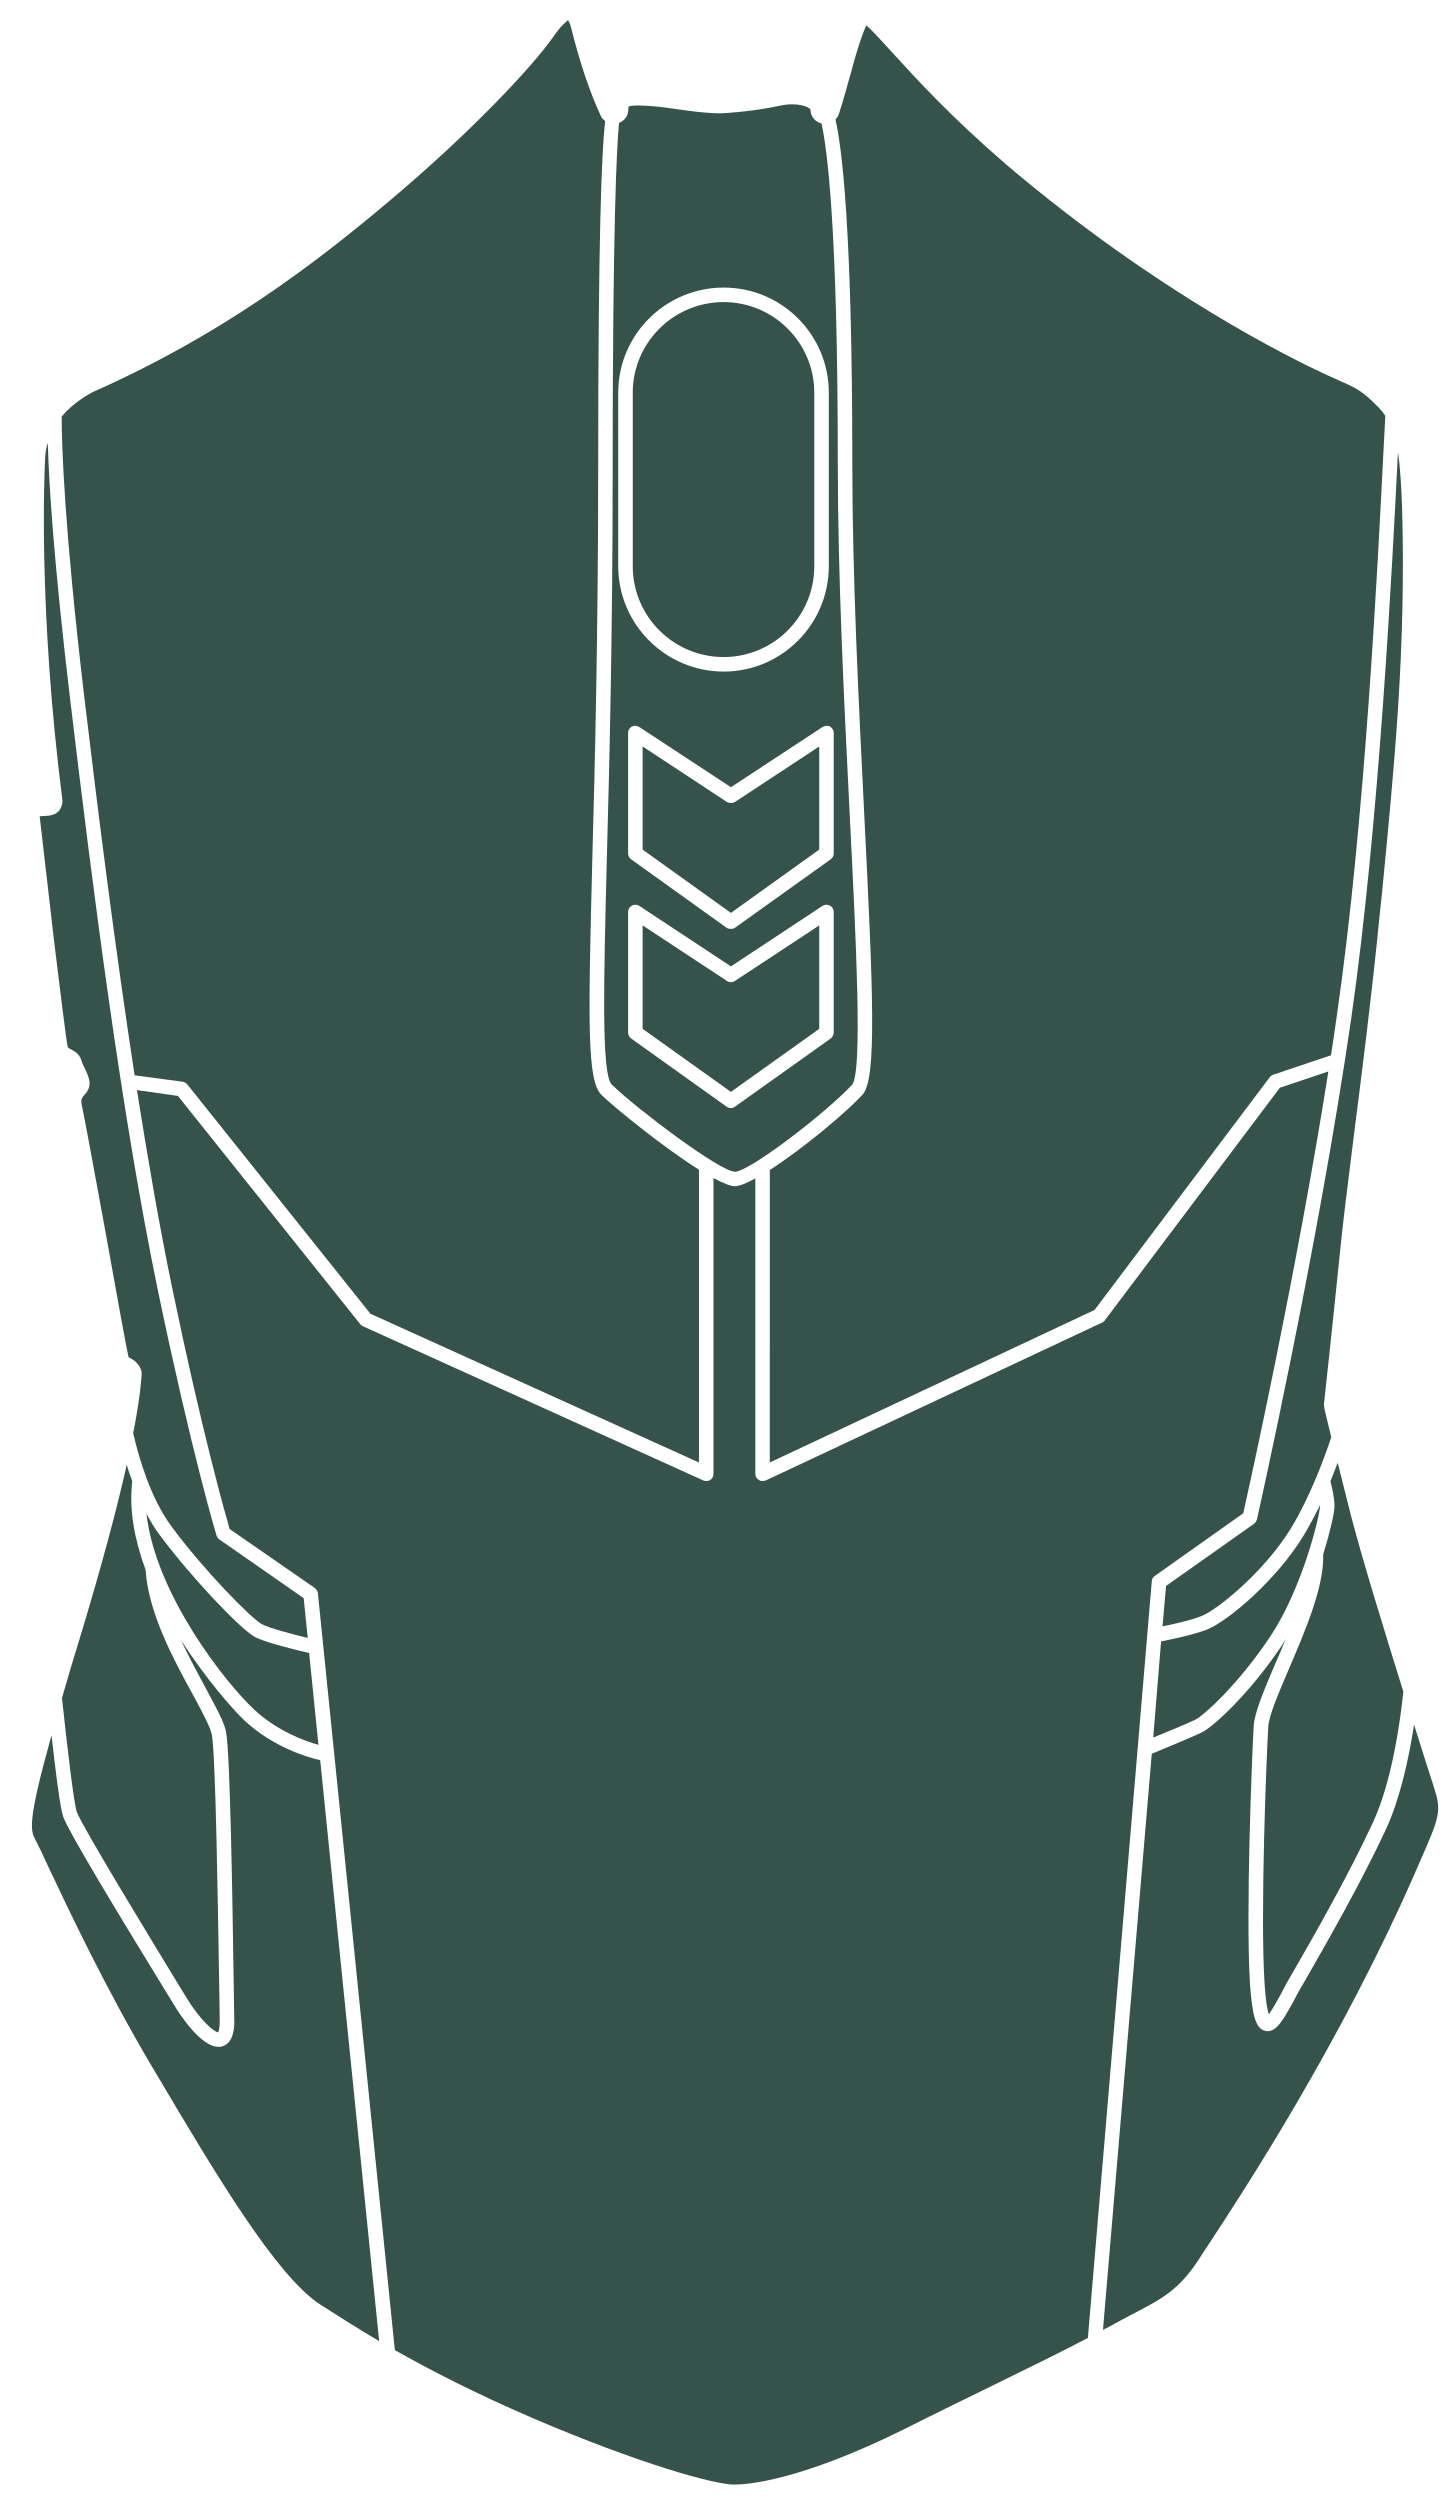
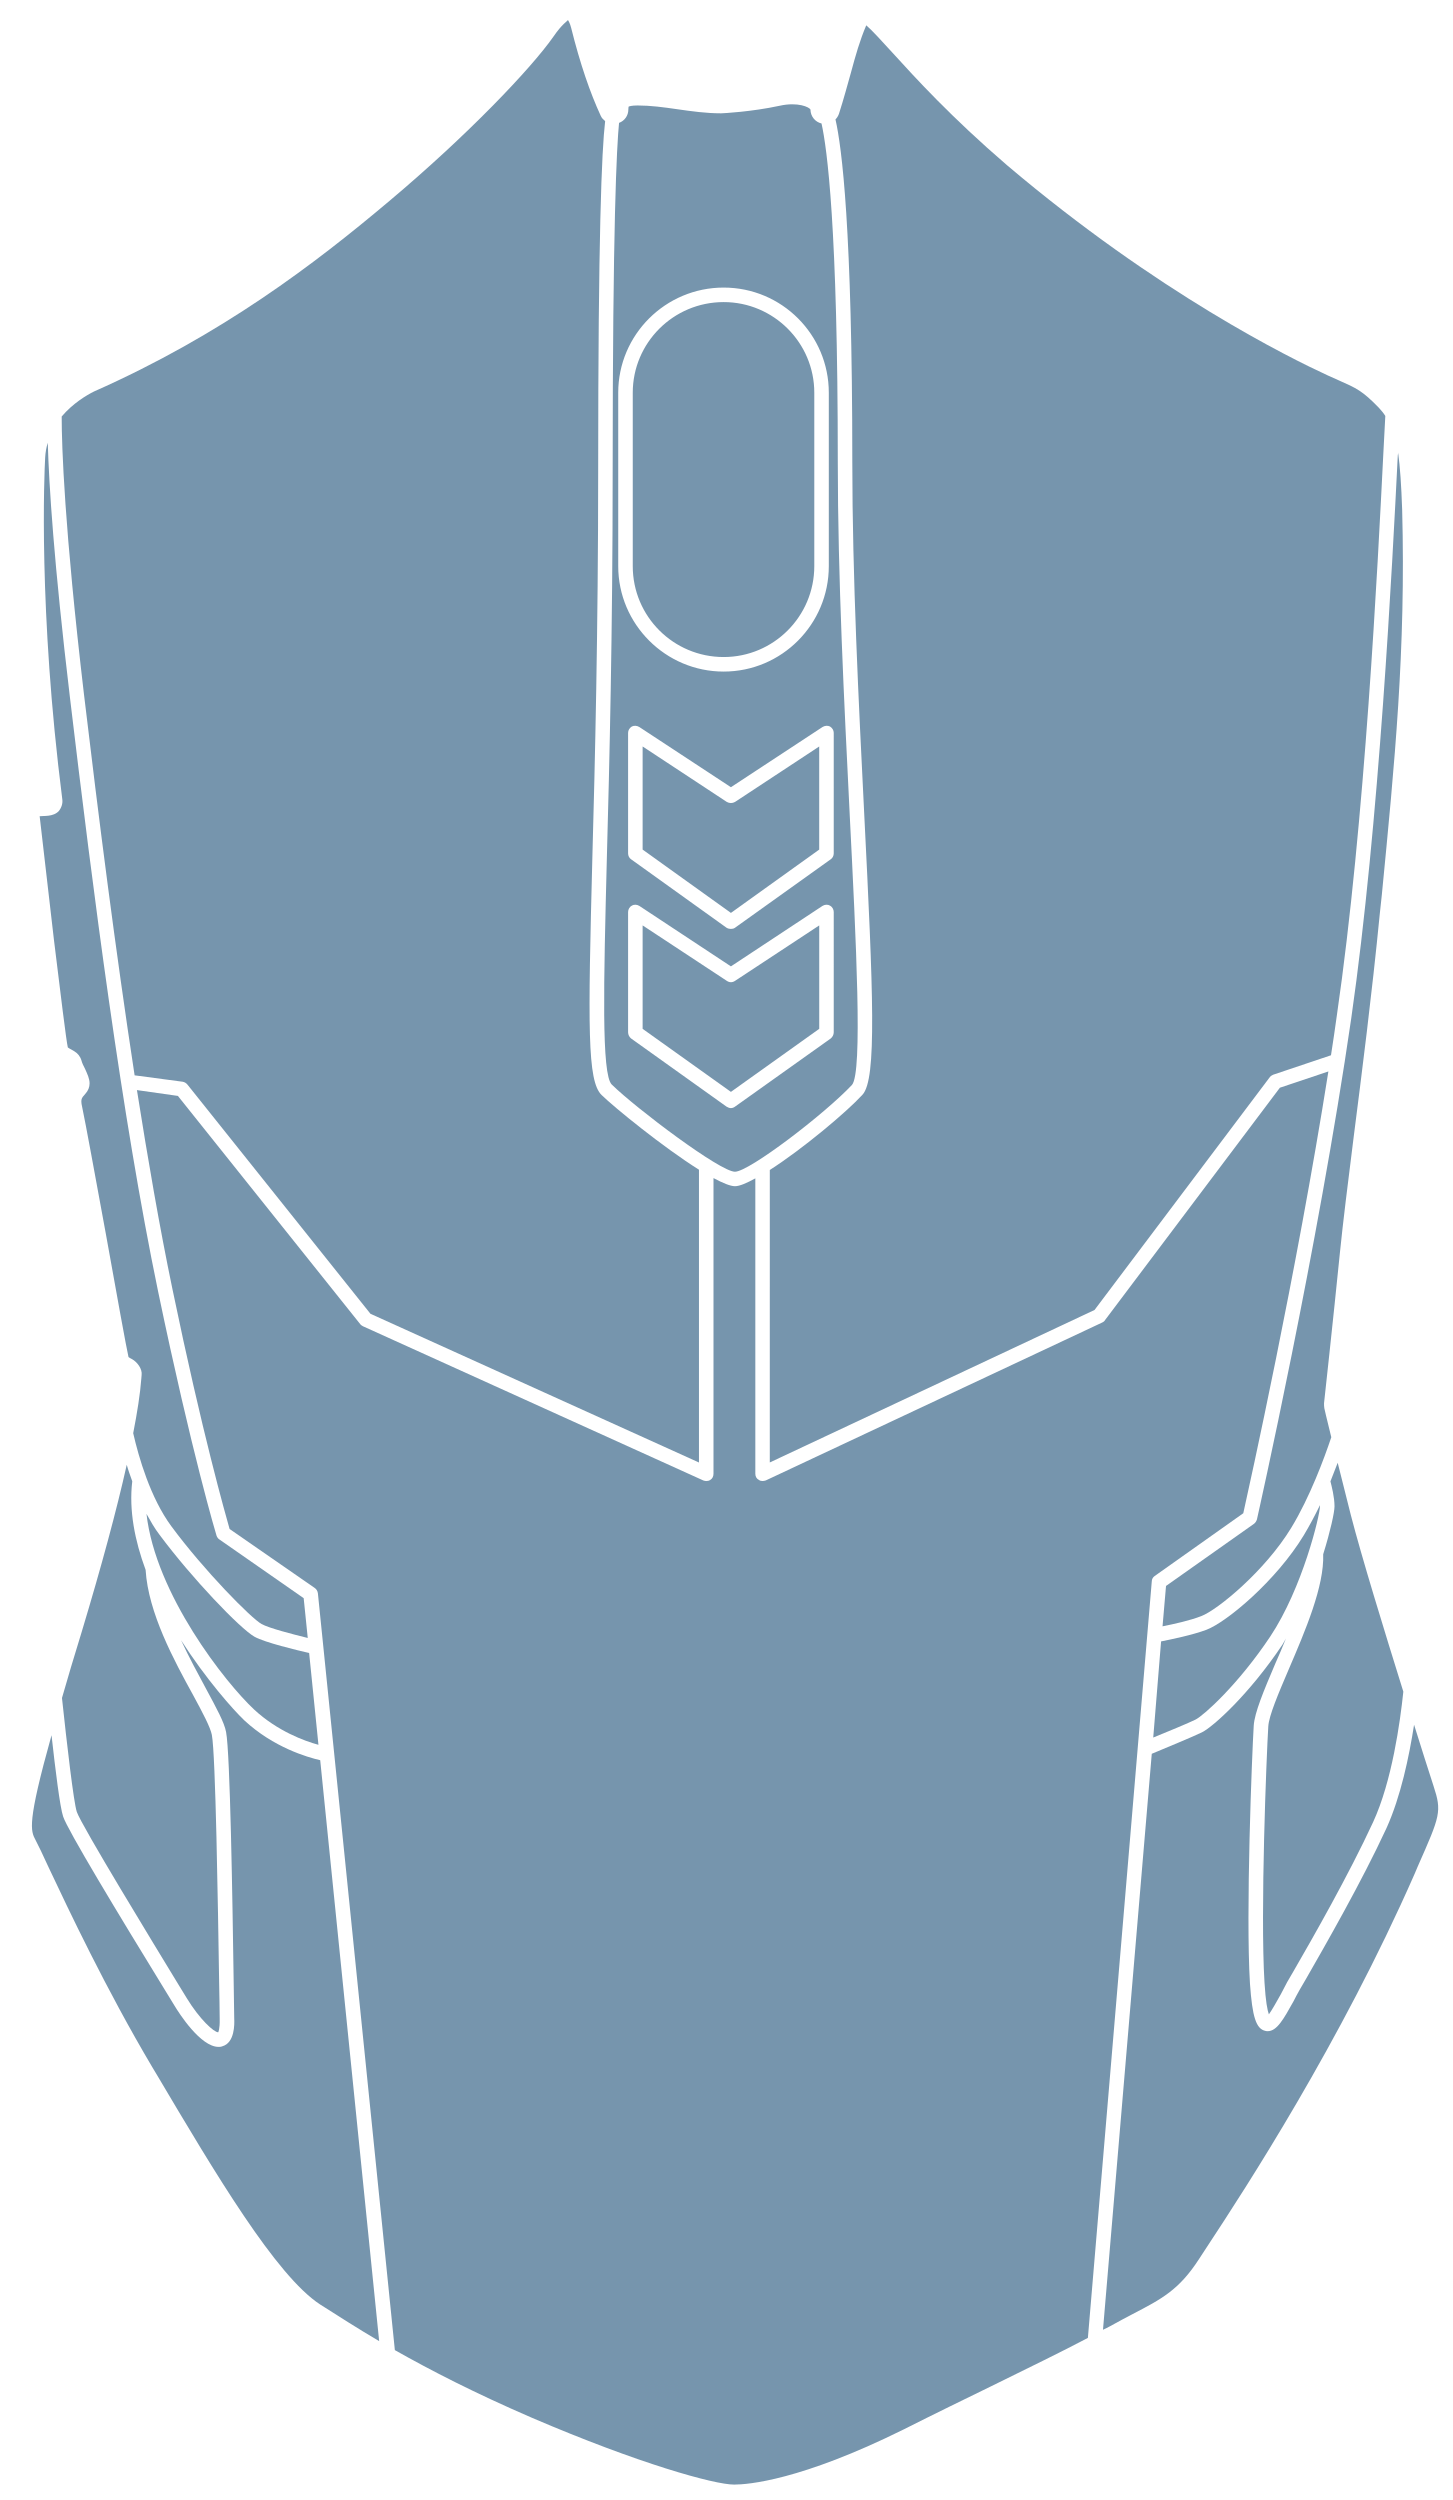
- <svg xmlns="http://www.w3.org/2000/svg" width="280pt" height="482pt" version="1.1" viewBox="0 0 280 482" id="svg380" fill="#35524B">
+ <svg xmlns="http://www.w3.org/2000/svg" width="280pt" height="482pt" version="1.1" viewBox="0 0 280 482" id="svg380" fill="#7695AD">
  <defs id="defs350">
    <symbol id="u" overflow="visible">
      <path d="m 18.766,-1.125 c -0.969,0.5 -1.98,0.875 -3.031,1.125 -1.043,0.258 -2.137,0.391 -3.281,0.391 -3.398,0 -6.09,-0.945 -8.078,-2.844 -1.992,-1.906 -2.984,-4.484 -2.984,-7.734 0,-3.258 0.992,-5.836 2.984,-7.734 1.988,-1.906 4.68,-2.859 8.078,-2.859 1.145,0 2.238,0.133 3.281,0.391 1.051,0.25 2.062,0.625 3.031,1.125 v 4.219 c -0.98,-0.656 -1.945,-1.141 -2.891,-1.453 -0.949,-0.312 -1.949,-0.469 -3,-0.469 -1.875,0 -3.352,0.605 -4.422,1.812 -1.074,1.199 -1.609,2.856 -1.609,4.969 0,2.106 0.535,3.762 1.609,4.969 1.07,1.199 2.547,1.797 4.422,1.797 1.051,0 2.051,-0.148 3,-0.453 0.945,-0.312 1.91,-0.801 2.891,-1.469 z" id="path287" />
    </symbol>
    <symbol id="b" overflow="visible">
      <path d="m 13.734,-11.141 c -0.438,-0.195 -0.871,-0.344 -1.297,-0.438 -0.418,-0.102 -0.84,-0.156 -1.266,-0.156 -1.262,0 -2.231,0.406 -2.906,1.219 -0.68,0.805 -1.016,1.953 -1.016,3.453 v 7.062 H 2.359 v -15.312 h 4.891 v 2.516 c 0.625,-1 1.344,-1.727 2.156,-2.188 0.82,-0.469 1.801,-0.703 2.938,-0.703 0.164,0 0.344,0.012 0.531,0.031 0.195,0.012 0.477,0.039 0.844,0.078 z" id="path290" />
    </symbol>
    <symbol id="a" overflow="visible">
      <path d="m 17.641,-7.703 v 1.406 H 6.188 c 0.125,1.148 0.539,2.008 1.25,2.578 0.707,0.574 1.703,0.859 2.984,0.859 1.031,0 2.082,-0.148 3.156,-0.453 1.082,-0.312 2.191,-0.773 3.328,-1.391 v 3.766 c -1.156,0.438 -2.312,0.766 -3.469,0.984 -1.156,0.227 -2.312,0.344 -3.469,0.344 -2.773,0 -4.93,-0.703 -6.469,-2.109 -1.531,-1.406 -2.297,-3.379 -2.297,-5.922 0,-2.5 0.754,-4.461 2.266,-5.891 1.508,-1.438 3.582,-2.156 6.219,-2.156 2.406,0 4.332,0.73 5.781,2.188 1.445,1.449 2.172,3.383 2.172,5.797 z m -5.031,-1.625 c 0,-0.926 -0.273,-1.672 -0.812,-2.234 -0.543,-0.57 -1.25,-0.859 -2.125,-0.859 -0.949,0 -1.719,0.266 -2.312,0.797 -0.594,0.531 -0.965,1.297 -1.109,2.297 z" id="path293" />
    </symbol>
    <symbol id="k" overflow="visible">
      <path d="m 9.219,-6.891 c -1.023,0 -1.793,0.172 -2.312,0.516 -0.512,0.344 -0.766,0.855 -0.766,1.531 0,0.625 0.207,1.117 0.625,1.469 0.414,0.344 0.988,0.516 1.719,0.516 0.926,0 1.703,-0.328 2.328,-0.984 0.633,-0.664 0.953,-1.492 0.953,-2.484 v -0.562 z m 7.469,-1.844 V 0 h -4.922 v -2.266 c -0.656,0.93 -1.398,1.605 -2.219,2.031 -0.824,0.414 -1.824,0.625 -3,0.625 -1.586,0 -2.871,-0.457 -3.859,-1.375 -0.992,-0.926 -1.484,-2.129 -1.484,-3.609 0,-1.789 0.613,-3.102 1.844,-3.938 1.238,-0.844 3.18,-1.266 5.828,-1.266 h 2.891 v -0.391 c 0,-0.77 -0.309,-1.332 -0.922,-1.688 -0.617,-0.363 -1.57,-0.547 -2.859,-0.547 -1.055,0 -2.031,0.105 -2.938,0.312 -0.898,0.211 -1.73,0.523 -2.5,0.938 v -3.734 c 1.039,-0.25 2.086,-0.441 3.141,-0.578 1.062,-0.133 2.125,-0.203 3.188,-0.203 2.758,0 4.75,0.547 5.969,1.641 1.227,1.086 1.844,2.856 1.844,5.312 z" id="path296" />
    </symbol>
    <symbol id="d" overflow="visible">
      <path d="m 7.703,-19.656 v 4.344 H 12.75 v 3.5 H 7.703 v 6.5 c 0,0.711 0.141,1.188 0.422,1.438 0.281,0.25 0.836,0.375 1.672,0.375 h 2.516 v 3.5 h -4.188 c -1.938,0 -3.312,-0.398 -4.125,-1.203 -0.805,-0.812 -1.203,-2.18 -1.203,-4.109 v -6.5 h -2.422 v -3.5 h 2.422 v -4.344 z" id="path299" />
    </symbol>
    <symbol id="j" overflow="visible">
      <path d="m 12.766,-13.078 v -8.203 h 4.922 V -1e-4 H 12.766 v -2.219 c -0.668,0.906 -1.406,1.57 -2.219,1.984 -0.813,0.414 -1.758,0.625 -2.828,0.625 -1.887,0 -3.434,-0.75 -4.641,-2.25 -1.211,-1.5 -1.812,-3.426 -1.812,-5.781 0,-2.363 0.602,-4.297 1.812,-5.797 1.207,-1.5 2.754,-2.25 4.641,-2.25 1.062,0 2,0.215 2.812,0.641 0.82,0.43 1.566,1.086 2.234,1.969 z m -3.219,9.922 c 1.039,0 1.836,-0.379 2.391,-1.141 0.551,-0.77 0.828,-1.883 0.828,-3.344 0,-1.457 -0.277,-2.566 -0.828,-3.328 -0.555,-0.77 -1.352,-1.156 -2.391,-1.156 -1.043,0 -1.84,0.387 -2.391,1.156 -0.555,0.762 -0.828,1.871 -0.828,3.328 0,1.461 0.273,2.574 0.828,3.344 0.551,0.762 1.348,1.141 2.391,1.141 z" id="path302" />
    </symbol>
    <symbol id="i" overflow="visible">
      <path d="m 10.5,-3.156 c 1.051,0 1.852,-0.379 2.406,-1.141 0.551,-0.77 0.828,-1.883 0.828,-3.344 0,-1.457 -0.277,-2.566 -0.828,-3.328 -0.555,-0.77 -1.355,-1.156 -2.406,-1.156 -1.055,0 -1.859,0.387 -2.422,1.156 -0.555,0.773 -0.828,1.883 -0.828,3.328 0,1.449 0.273,2.559 0.828,3.328 0.562,0.773 1.367,1.156 2.422,1.156 z m -3.25,-9.922 c 0.676,-0.883 1.422,-1.539 2.234,-1.969 0.82,-0.426 1.766,-0.641 2.828,-0.641 1.895,0 3.445,0.75 4.656,2.25 1.207,1.5 1.812,3.434 1.812,5.797 0,2.356 -0.605,4.281 -1.812,5.781 -1.211,1.5 -2.762,2.25 -4.656,2.25 -1.062,0 -2.008,-0.211 -2.828,-0.625 C 8.672,-0.66 7.926,-1.32 7.25,-2.219 V -2e-5 H 2.359 v -21.281 H 7.25 Z" id="path305" />
    </symbol>
    <symbol id="h" overflow="visible">
      <path d="m 0.344,-15.312 h 4.891 l 4.125,10.391 3.5,-10.391 h 4.891 l -6.438,16.766 c -0.648,1.695 -1.402,2.883 -2.266,3.562 -0.867,0.688 -2,1.031 -3.406,1.031 H 2.797 V 2.829 h 1.531 c 0.832,0 1.438,-0.137 1.812,-0.406 C 6.523,2.161 6.82,1.692 7.031,1.016 L 7.172,0.595 Z" id="path308" />
    </symbol>
    <symbol id="g" overflow="visible">
      <path d="M 14.953,-3.719 H 6.734 L 5.422,0 H 0.141 L 7.703,-20.406 h 6.266 L 21.531,0 H 16.25 Z M 8.047,-7.5 h 5.578 l -2.781,-8.125 z" id="path311" />
    </symbol>
    <symbol id="t" overflow="visible">
      <path d="M 2.359,-21.281 H 7.25 V 0 H 2.359 Z" id="path314" />
    </symbol>
    <symbol id="c" overflow="visible">
      <path d="m 9.641,-12.188 c -1.086,0 -1.914,0.391 -2.484,1.172 -0.574,0.781 -0.859,1.906 -0.859,3.375 0,1.469 0.285,2.594 0.859,3.375 0.57,0.773 1.398,1.156 2.484,1.156 1.062,0 1.875,-0.383 2.438,-1.156 0.57,-0.781 0.859,-1.906 0.859,-3.375 0,-1.469 -0.289,-2.594 -0.859,-3.375 -0.562,-0.781 -1.375,-1.172 -2.438,-1.172 z m 0,-3.5 c 2.633,0 4.691,0.715 6.172,2.141 1.477,1.418 2.219,3.387 2.219,5.906 0,2.512 -0.742,4.481 -2.219,5.906 C 14.332,-0.317 12.273,0.39 9.641,0.39 6.992,0.39 4.926,-0.317 3.438,-1.735 1.945,-3.161 1.203,-5.13 1.203,-7.641 c 0,-2.519 0.742,-4.488 2.234,-5.906 1.488,-1.426 3.555,-2.141 6.203,-2.141 z" id="path317" />
    </symbol>
    <symbol id="f" overflow="visible">
      <path d="M 17.75,-9.328 V 0 h -4.922 v -7.141 c 0,-1.32 -0.031,-2.234 -0.094,-2.734 -0.062,-0.5 -0.168,-0.867 -0.312,-1.109 -0.188,-0.312 -0.449,-0.555 -0.781,-0.734 -0.324,-0.176 -0.695,-0.266 -1.109,-0.266 -1.023,0 -1.824,0.398 -2.406,1.188 -0.586,0.781 -0.875,1.871 -0.875,3.266 V -1e-4 H 2.359 v -15.312 H 7.25 v 2.234 c 0.738,-0.883 1.52,-1.539 2.344,-1.969 0.832,-0.426 1.75,-0.641 2.75,-0.641 1.77,0 3.113,0.547 4.031,1.641 0.914,1.086 1.375,2.656 1.375,4.719 z" id="path320" />
    </symbol>
    <symbol id="e" overflow="visible">
      <path d="m 12.422,-21.281 v 3.219 H 9.719 c -0.688,0 -1.172,0.125 -1.453,0.375 -0.273,0.25 -0.406,0.688 -0.406,1.312 v 1.062 h 4.188 v 3.5 H 7.86 V -2e-4 h -4.891 v -11.812 h -2.438 v -3.5 h 2.438 v -1.062 c 0,-1.664 0.461,-2.898 1.391,-3.703 0.926,-0.801 2.367,-1.203 4.328,-1.203 z" id="path323" />
    </symbol>
    <symbol id="s" overflow="visible">
      <path d="m 0.422,-15.312 h 4.891 l 3.828,10.578 3.797,-10.578 h 4.906 L 11.812,0 h -5.375 z" id="path326" />
    </symbol>
    <symbol id="r" overflow="visible">
      <path d="m 16.547,-12.766 c 0.613,-0.945 1.348,-1.672 2.203,-2.172 0.852,-0.5 1.789,-0.75 2.812,-0.75 1.758,0 3.098,0.547 4.016,1.641 0.926,1.086 1.391,2.656 1.391,4.719 V -4e-4 h -4.922 v -7.984 -0.359 c 0.008,-0.133 0.016,-0.32 0.016,-0.562 0,-1.082 -0.164,-1.863 -0.484,-2.344 -0.312,-0.488 -0.824,-0.734 -1.531,-0.734 -0.93,0 -1.648,0.387 -2.156,1.156 -0.512,0.762 -0.773,1.867 -0.781,3.312 v 7.516 h -4.922 v -7.984 c 0,-1.695 -0.148,-2.785 -0.438,-3.266 -0.293,-0.488 -0.812,-0.734 -1.562,-0.734 -0.938,0 -1.664,0.387 -2.172,1.156 -0.512,0.762 -0.766,1.859 -0.766,3.297 v 7.531 h -4.922 v -15.312 h 4.922 v 2.234 c 0.602,-0.863 1.289,-1.516 2.062,-1.953 0.781,-0.438 1.641,-0.656 2.578,-0.656 1.062,0 2,0.258 2.812,0.766 0.812,0.512 1.426,1.23 1.844,2.156 z" id="path329" />
    </symbol>
    <symbol id="q" overflow="visible">
      <path d="M 17.75,-9.328 V 0 h -4.922 v -7.109 c 0,-1.344 -0.031,-2.266 -0.094,-2.766 -0.062,-0.5 -0.168,-0.867 -0.312,-1.109 -0.188,-0.312 -0.449,-0.555 -0.781,-0.734 -0.324,-0.176 -0.695,-0.266 -1.109,-0.266 -1.023,0 -1.824,0.398 -2.406,1.188 -0.586,0.781 -0.875,1.871 -0.875,3.266 V -1e-4 H 2.359 v -21.281 H 7.25 v 8.203 c 0.738,-0.883 1.52,-1.539 2.344,-1.969 0.832,-0.426 1.75,-0.641 2.75,-0.641 1.77,0 3.113,0.547 4.031,1.641 0.914,1.086 1.375,2.656 1.375,4.719 z" id="path332" />
    </symbol>
    <symbol id="p" overflow="visible">
      <path d="m 2.578,-20.406 h 5.875 l 7.422,14 v -14 h 4.984 V 0 h -5.875 L 7.562,-14 V 0 H 2.578 Z" id="path335" />
    </symbol>
    <symbol id="o" overflow="visible">
      <path d="m 2.188,-5.969 v -9.344 h 4.922 v 1.531 c 0,0.836 -0.008,1.875 -0.016,3.125 -0.012,1.25 -0.016,2.086 -0.016,2.5 0,1.242 0.031,2.133 0.094,2.672 0.07,0.543 0.18,0.934 0.328,1.172 0.207,0.324 0.473,0.574 0.797,0.75 0.32,0.168 0.691,0.25 1.109,0.25 1.02,0 1.82,-0.391 2.406,-1.172 0.582,-0.781 0.875,-1.867 0.875,-3.266 v -7.562 h 4.891 V -6e-4 H 12.688 V -2.219 C 11.945,-1.321 11.164,-0.661 10.344,-0.235 9.519,0.179 8.609,0.39 7.609,0.39 5.848,0.39 4.504,-0.149 3.578,-1.235 2.648,-2.317 2.188,-3.895 2.188,-5.969 Z" id="path338" />
    </symbol>
    <symbol id="n" overflow="visible">
      <path d="m 2.578,-20.406 h 8.734 c 2.594,0 4.582,0.578 5.969,1.734 1.395,1.148 2.094,2.789 2.094,4.922 0,2.137 -0.699,3.781 -2.094,4.938 -1.387,1.156 -3.375,1.734 -5.969,1.734 H 7.828 V 3e-4 h -5.25 z m 5.25,3.812 v 5.703 H 10.75 c 1.02,0 1.805,-0.25 2.359,-0.75 0.562,-0.5 0.844,-1.203 0.844,-2.109 0,-0.914 -0.281,-1.617 -0.844,-2.109 -0.555,-0.488 -1.34,-0.734 -2.359,-0.734 z" id="path341" />
    </symbol>
    <symbol id="m" overflow="visible">
      <path d="M 2.359,-15.312 H 7.25 v 15.031 c 0,2.051 -0.496,3.617 -1.484,4.703 -0.98,1.082 -2.406,1.625 -4.281,1.625 H -0.938 V 2.828 h 0.859 c 0.926,0 1.562,-0.211 1.906,-0.625 0.352,-0.418 0.531,-1.246 0.531,-2.484 z m 0,-5.969 H 7.25 v 4 H 2.359 Z" id="path344" />
    </symbol>
    <symbol id="l" overflow="visible">
      <path d="m 14.719,-14.828 v 3.984 c -0.656,-0.457 -1.324,-0.797 -2,-1.016 -0.668,-0.219 -1.359,-0.328 -2.078,-0.328 -1.367,0 -2.434,0.402 -3.203,1.203 -0.762,0.793 -1.141,1.906 -1.141,3.344 0,1.43 0.379,2.543 1.141,3.344 0.77,0.793 1.836,1.188 3.203,1.188 0.758,0 1.484,-0.109 2.172,-0.328 0.688,-0.227 1.32,-0.566 1.906,-1.016 v 4 c -0.762,0.281 -1.539,0.488 -2.328,0.625 -0.781,0.145 -1.574,0.219 -2.375,0.219 -2.762,0 -4.922,-0.707 -6.484,-2.125 -1.555,-1.414 -2.328,-3.383 -2.328,-5.906 0,-2.531 0.773,-4.504 2.328,-5.922 1.562,-1.414 3.723,-2.125 6.484,-2.125 0.801,0 1.594,0.074 2.375,0.219 0.781,0.137 1.555,0.352 2.328,0.641 z" id="path347" />
    </symbol>
  </defs>
  <g id="g378" transform="translate(-211.0946,-38.73341)">
    <path d="m 225.9,388.06 c -0.617,-1.902 -1.902,-13.047 -2.856,-21.953 1.062,-3.695 2.297,-7.894 3.809,-12.77 3.809,-12.656 6.719,-23.406 8.68,-32.199 0.281,1.062 0.672,2.07 1.062,3.191 -0.672,5.602 0.504,11.48 2.574,17.078 0.504,8.289 5.488,17.473 9.184,24.191 1.793,3.305 3.305,6.16 3.586,7.617 0.727,3.754 1.176,33.098 1.398,47.207 0.055,3.305 0.113,5.938 0.113,7.504 0.055,2.07 -0.281,2.633 -0.281,2.633 -0.84,0 -3.586,-2.519 -6.047,-6.551 l -1.68,-2.742 c -4.59,-7.559 -18.645,-30.574 -19.543,-33.207 z" id="path352" />
    <path d="m 235.87,300.37 c -0.281,-1.062 -2.465,-13.105 -4.367,-23.742 -2.07,-11.312 -4.031,-21.953 -4.426,-23.742 -0.504,-2.238 -0.391,-2.297 0.504,-3.305 0.504,-0.559 0.785,-1.23 0.785,-1.961 0,-0.953 -0.449,-1.848 -0.895,-2.856 -0.281,-0.504 -0.559,-1.121 -0.672,-1.566 -0.223,-0.785 -0.727,-1.398 -1.398,-1.793 -0.953,-0.504 -1.23,-0.727 -1.23,-0.727 -0.281,-1.121 -1.457,-10.754 -2.688,-20.832 -1.176,-10.078 -2.406,-20.719 -2.742,-23.742 0.672,-0.113 2.633,0.168 3.695,-1.008 0.504,-0.617 0.785,-1.457 0.672,-2.238 -4.648,-36.512 -3.473,-63 -3.305,-65.91 0.055,-1.008 0.223,-1.961 0.504,-2.856 0.223,8.062 1.176,23.129 4.258,49 4.481,37.633 9.969,80.641 17.023,114.69 6.496,31.191 11.199,46.871 11.258,47.039 0.113,0.281 0.281,0.559 0.559,0.727 l 16.238,11.312 0.785,7.672 c -2.969,-0.727 -7.504,-1.902 -8.902,-2.688 -1.961,-1.062 -11.09,-10.305 -17.414,-18.871 -4.031,-5.488 -6.273,-13.273 -7.336,-17.922 0.785,-4.031 1.344,-7.559 1.566,-10.527 l 0.055,-0.672 c 0.168,-1.176 -0.84,-2.519 -1.848,-3.078 -0.23,-0.121 -0.566,-0.289 -0.68,-0.402 z" id="path354" />
    <path d="m 260.17,354.3 c 2.016,1.121 8.121,2.574 10.527,3.137 l 1.793,17.695 c -2.688,-0.727 -7.894,-2.633 -12.375,-6.777 -5.543,-5.152 -19.039,-22.289 -20.777,-37.742 0.785,1.398 1.566,2.801 2.519,4.031 6.16,8.289 15.512,18.086 18.312,19.656 z" id="path356" />
    <path d="m 272.83,378.1 11.367,112 c -4.199,-2.465 -7.84,-4.816 -11.367,-7.055 -8.512,-5.543 -20.215,-25.258 -31.527,-44.352 l -0.84,-1.398 c -8.961,-15.121 -16.129,-30.352 -19.992,-38.527 -1.176,-2.574 -2.07,-4.426 -2.519,-5.266 -0.953,-1.793 -1.68,-3.191 3.078,-20.215 0.727,6.551 1.625,13.887 2.238,15.68 0.84,2.574 10.473,18.535 19.824,33.77 l 1.68,2.742 c 0.84,1.398 4.984,7.894 8.457,7.894 0.223,0 0.449,0 0.727,-0.113 2.406,-0.672 2.352,-4.258 2.297,-5.375 l -0.113,-7.504 c -0.223,-15.289 -0.672,-43.68 -1.457,-47.711 -0.336,-1.848 -1.848,-4.594 -3.863,-8.344 -1.512,-2.801 -3.246,-5.992 -4.816,-9.352 4.816,7.504 10.023,13.383 12.207,15.457 5.606,5.203 12.156,7.106 14.621,7.668 z" id="path358" />
    <path d="m 227.3,172.74 c -3.809,-32.367 -4.312,-47.992 -4.312,-53.703 2.129,-2.519 4.762,-4.09 6.215,-4.816 24.754,-10.977 42.672,-24.695 56.953,-36.734 15.062,-12.656 27.328,-25.535 31.641,-31.695 1.68,-2.465 2.742,-3.023 2.801,-3.191 0.113,0.168 0.391,0.617 0.617,1.512 1.734,6.945 3.641,12.488 5.711,16.969 0.168,0.391 0.504,0.727 0.84,1.008 -0.672,5.769 -1.344,21.895 -1.344,67.594 0,30.855 -0.617,56.055 -1.121,74.426 -0.84,32.648 -1.008,43.062 1.793,45.754 2.465,2.406 11.816,10.023 18.762,14.391 v 56.449 l -63.336,-28.672 -35.281,-44.184 c -0.223,-0.281 -0.559,-0.504 -0.953,-0.559 l -9.238,-1.23 c -3.699,-24.203 -6.945,-49.793 -9.746,-73.316 z" id="path360" />
    <path d="m 352.8,193.35 16.238,-10.695 v 19.879 l -17.023,12.207 -17.023,-12.207 v -19.879 l 16.238,10.695 c 0.504,0.281 1.066,0.281 1.57,0 z" id="path362" />
    <path d="m 352.8,227.85 c -0.504,0.336 -1.062,0.336 -1.566,0 l -16.238,-10.695 v 19.938 l 17.023,12.152 17.023,-12.152 v -19.938 z m 0,0 c -0.504,0.336 -1.062,0.336 -1.566,0 l -16.238,-10.695 v 19.938 l 17.023,12.152 17.023,-12.152 v -19.938 z m 22.117,-32.09 c -1.062,-21.449 -2.297,-45.754 -2.297,-67.984 0,-45.305 -2.07,-60.48 -3.137,-65.238 -1.23,-0.281 -2.129,-1.398 -2.129,-2.688 -0.223,-0.449 -2.406,-1.512 -5.938,-0.727 -5.434,1.176 -10.977,1.457 -11.258,1.457 h -0.113 c -2.801,0 -5.602,-0.391 -8.344,-0.785 -2.688,-0.391 -5.207,-0.727 -7.672,-0.727 -1.176,0 -1.625,0.168 -1.734,0.223 0,0 -0.055,0.223 -0.055,0.559 0,1.176 -0.727,2.184 -1.793,2.574 -0.449,4.594 -1.23,19.488 -1.23,67.258 0,30.91 -0.617,56.113 -1.121,74.48 -0.617,24.246 -1.062,41.719 0.953,43.68 4.762,4.648 20.887,16.801 23.742,16.801 2.742,0 17.305,-11.145 22.566,-16.742 2.082,-2.41 0.793,-27.723 -0.441,-52.141 z m -44.629,-81.309 c 0,-11.199 9.129,-20.273 20.328,-20.273 11.199,0 20.273,9.07 20.273,20.273 v 33.434 c 0,11.199 -9.07,20.328 -20.273,20.328 -11.199,0 -20.328,-9.129 -20.328,-20.328 z m 41.551,123.31 c 0,0.449 -0.223,0.895 -0.559,1.176 l -18.48,13.16 c -0.223,0.168 -0.504,0.281 -0.785,0.281 -0.281,0 -0.559,-0.113 -0.84,-0.281 l -18.426,-13.16 c -0.336,-0.281 -0.559,-0.727 -0.559,-1.176 v -23.184 c 0,-0.504 0.281,-1.008 0.727,-1.23 0.449,-0.281 1.008,-0.223 1.457,0.055 l 17.641,11.648 17.641,-11.648 c 0.449,-0.281 1.008,-0.336 1.457,-0.055 0.449,0.223 0.727,0.727 0.727,1.23 z m 0,-34.492 c 0,0.449 -0.223,0.895 -0.559,1.121 l -18.48,13.215 c -0.223,0.168 -0.504,0.223 -0.785,0.223 -0.281,0 -0.559,-0.055 -0.84,-0.223 l -18.426,-13.215 c -0.336,-0.223 -0.559,-0.672 -0.559,-1.121 v -23.238 c 0,-0.504 0.281,-0.953 0.727,-1.23 0.449,-0.223 1.008,-0.168 1.457,0.113 l 17.641,11.594 17.641,-11.594 c 0.449,-0.281 1.008,-0.336 1.457,-0.113 0.449,0.281 0.727,0.727 0.727,1.23 z m -20.609,24.582 -16.238,-10.695 v 19.938 l 17.023,12.152 17.023,-12.152 V 217.156 L 352.8,227.851 c -0.504,0.336 -1.066,0.336 -1.57,0 z m -0.613,-62.441 c 9.633,0 17.473,-7.84 17.473,-17.527 v -33.434 c 0,-9.633 -7.84,-17.473 -17.473,-17.473 -9.688,0 -17.527,7.84 -17.527,17.473 v 33.434 c -0.004,9.688 7.84,17.527 17.527,17.527 z" id="path364" />
    <path d="m 465.58,328.93 v 0.223 c 0,1.734 -3.359,15.734 -9.574,25.09 -6.16,9.238 -12.77,15.176 -14.391,16.016 -1.23,0.617 -5.543,2.406 -8.176,3.473 l 1.512,-18.535 c 1.961,-0.391 6.047,-1.23 8.734,-2.238 3.977,-1.512 13.496,-9.52 18.762,-18.199 1.117,-1.855 2.184,-3.871 3.133,-5.828 z" id="path366" />
    <path d="m 433.16,343.6 -12.32,145.88 c -4.984,2.633 -11.199,5.656 -18.594,9.297 -5.039,2.465 -10.695,5.207 -16.91,8.344 -19.879,9.855 -30.07,10.641 -32.703,10.641 -3.809,0 -18.367,-4.031 -38.977,-12.879 -11.145,-4.816 -19.488,-9.129 -26.434,-13.047 l -14.84,-145.94 c -0.055,-0.391 -0.281,-0.785 -0.617,-1.008 l -16.406,-11.367 c -0.785,-2.801 -5.207,-18.199 -11.031,-46.312 -2.465,-11.871 -4.703,-24.863 -6.832,-38.305 l 7.894,1.121 35.168,44.016 c 0.113,0.168 0.336,0.281 0.504,0.391 l 65.633,29.734 c 0.168,0.055 0.391,0.113 0.559,0.113 0.281,0 0.559,-0.055 0.785,-0.223 0.391,-0.223 0.617,-0.672 0.617,-1.176 v -57.012 c 1.793,0.953 3.246,1.566 4.144,1.566 0.895,0 2.297,-0.617 3.922,-1.512 v 56.953 c 0,0.504 0.223,0.953 0.672,1.176 0.223,0.168 0.449,0.223 0.727,0.223 0.223,0 0.391,-0.055 0.617,-0.113 l 64.902,-30.465 c 0.223,-0.113 0.391,-0.223 0.504,-0.449 l 33.711,-44.801 9.352,-3.137 c -6.215,39.312 -15.289,80.137 -16.406,85.176 l -17.078,12.098 c -0.34,0.23 -0.562,0.621 -0.562,1.016 z" id="path368" />
    <path d="m 375.42,127.78 c 0,-44.969 -2.016,-60.648 -3.246,-66.023 0.277,-0.281 0.5,-0.617 0.668,-1.066 0.953,-2.969 1.625,-5.543 2.297,-7.894 0.953,-3.527 1.734,-6.273 2.969,-9.184 1.176,1.008 3.078,3.137 4.984,5.207 4.535,4.984 11.367,12.488 22.176,21.785 29.062,24.641 54.602,37.184 61.77,40.488 l 2.129,0.953 c 3.414,1.512 4.594,2.016 7.785,5.32 0.449,0.504 0.895,1.008 1.23,1.566 -0.113,1.902 -0.223,4.426 -0.391,7.449 -1.062,21.168 -3.527,70.84 -8.961,108.19 -0.336,2.519 -0.727,5.039 -1.121,7.617 l -11.148,3.75 c -0.281,0.113 -0.504,0.281 -0.672,0.504 l -33.77,44.855 -62.609,29.398 0.004,-56.391 c 6.383,-4.09 14.785,-11.145 17.863,-14.504 2.801,-2.969 2.07,-19.711 0.336,-54.207 -1.062,-21.395 -2.293,-45.641 -2.293,-67.816 z" id="path370" />
    <path d="m 471.52,330.78 c 2.129,8.23 6.383,22.062 10.137,34.105 -0.617,5.879 -2.184,17.246 -5.824,25.145 -4.703,10.191 -11.648,22.344 -15.398,28.84 l -1.176,2.016 c -0.391,0.785 -0.84,1.566 -1.23,2.352 -0.727,1.289 -1.68,3.023 -2.297,3.863 -0.281,-0.785 -0.617,-2.465 -0.84,-6.106 -0.84,-13.609 0.391,-43.902 0.727,-49.391 0.113,-2.07 1.961,-6.383 3.922,-10.977 3.246,-7.559 6.887,-16.07 6.664,-22.23 1.398,-4.481 2.184,-8.121 2.184,-9.238 0,-1.793 -0.559,-3.922 -0.785,-4.816 0.504,-1.289 0.953,-2.465 1.398,-3.586 0.672,2.742 1.512,6.047 2.519,10.023 z" id="path372" />
    <path d="m 471.63,234.96 c 5.375,-37.465 7.894,-87.191 8.961,-108.47 0.055,-0.168 0.055,-0.336 0.055,-0.504 0.391,2.801 0.617,6.273 0.785,11.031 0.727,26.992 -1.457,48.887 -3.922,74.258 l -0.391,3.641 c -1.512,15.512 -3.473,30.801 -5.039,43.062 -1.121,8.902 -2.07,16.52 -2.633,22.121 -1.344,13.383 -3.078,29.176 -3.078,29.176 0,0.336 0,0.617 0.055,0.953 0,0 0.391,1.793 1.344,5.602 -1.344,4.031 -4.144,11.594 -7.727,17.473 -5.039,8.289 -14.223,15.848 -17.359,17.023 -2.129,0.84 -5.434,1.566 -7.449,1.961 l 0.672,-7.785 16.969,-11.984 c 0.281,-0.223 0.449,-0.504 0.559,-0.84 0.109,-0.508 11.703,-51.918 18.199,-96.715 z" id="path374" />
    <path d="m 487.48,383.08 c 1.625,4.93 1.289,5.711 -3.023,15.457 l -0.617,1.457 c -14.336,32.648 -32.762,60.871 -39.762,71.512 l -1.793,2.742 c -3.863,5.992 -7.223,7.727 -12.824,10.641 -1.344,0.727 -2.801,1.457 -4.367,2.352 -0.391,0.223 -0.895,0.449 -1.344,0.672 l 9.406,-111.05 c 2.129,-0.895 8.121,-3.359 9.688,-4.144 2.129,-1.062 9.07,-7.281 15.512,-16.91 0.223,-0.391 0.449,-0.785 0.672,-1.176 -0.672,1.68 -1.398,3.359 -2.07,4.871 -2.238,5.266 -3.977,9.406 -4.144,11.93 -0.336,5.543 -1.566,36.008 -0.727,49.727 0.449,6.441 1.176,8.734 2.969,9.129 0.168,0.055 0.336,0.055 0.449,0.055 1.793,0 3.078,-2.352 4.984,-5.769 0.391,-0.785 0.785,-1.512 1.23,-2.297 l 1.176,-2.016 c 3.754,-6.551 10.754,-18.762 15.512,-29.062 2.742,-6.047 4.367,-13.777 5.32,-19.938 1.457,4.707 2.801,8.852 3.754,11.816 z" id="path376" />
  </g>
</svg>
